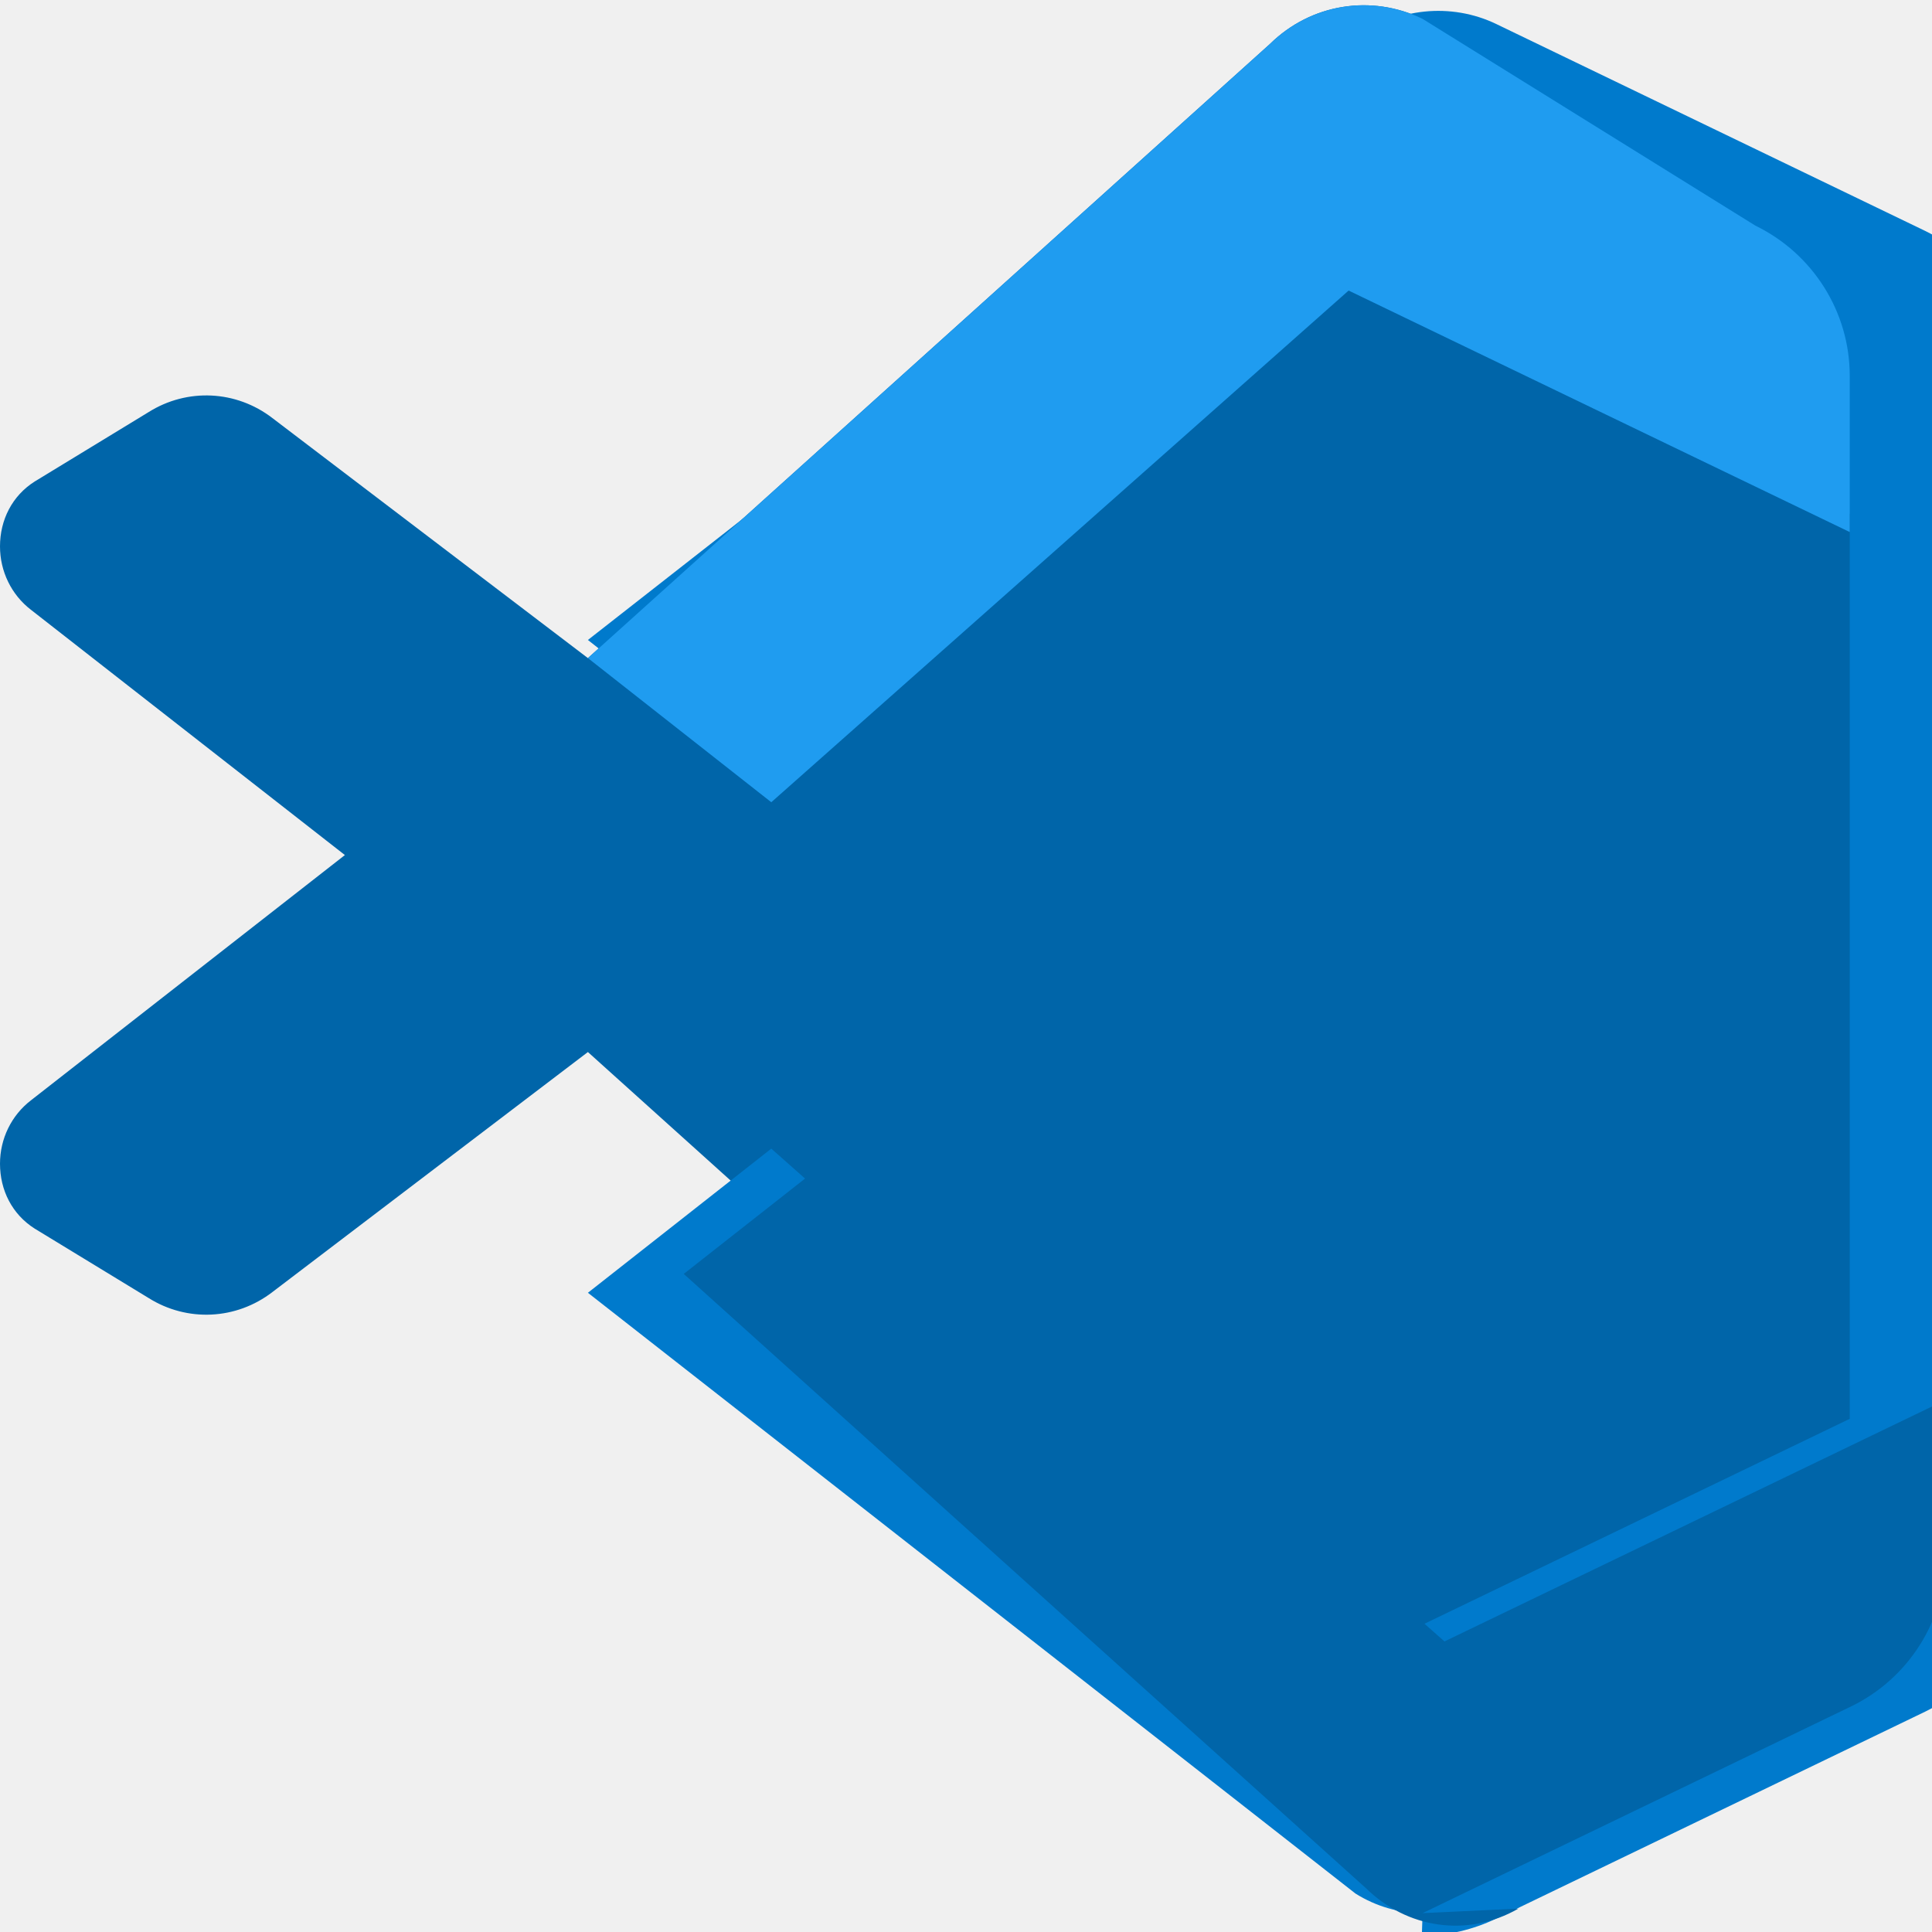
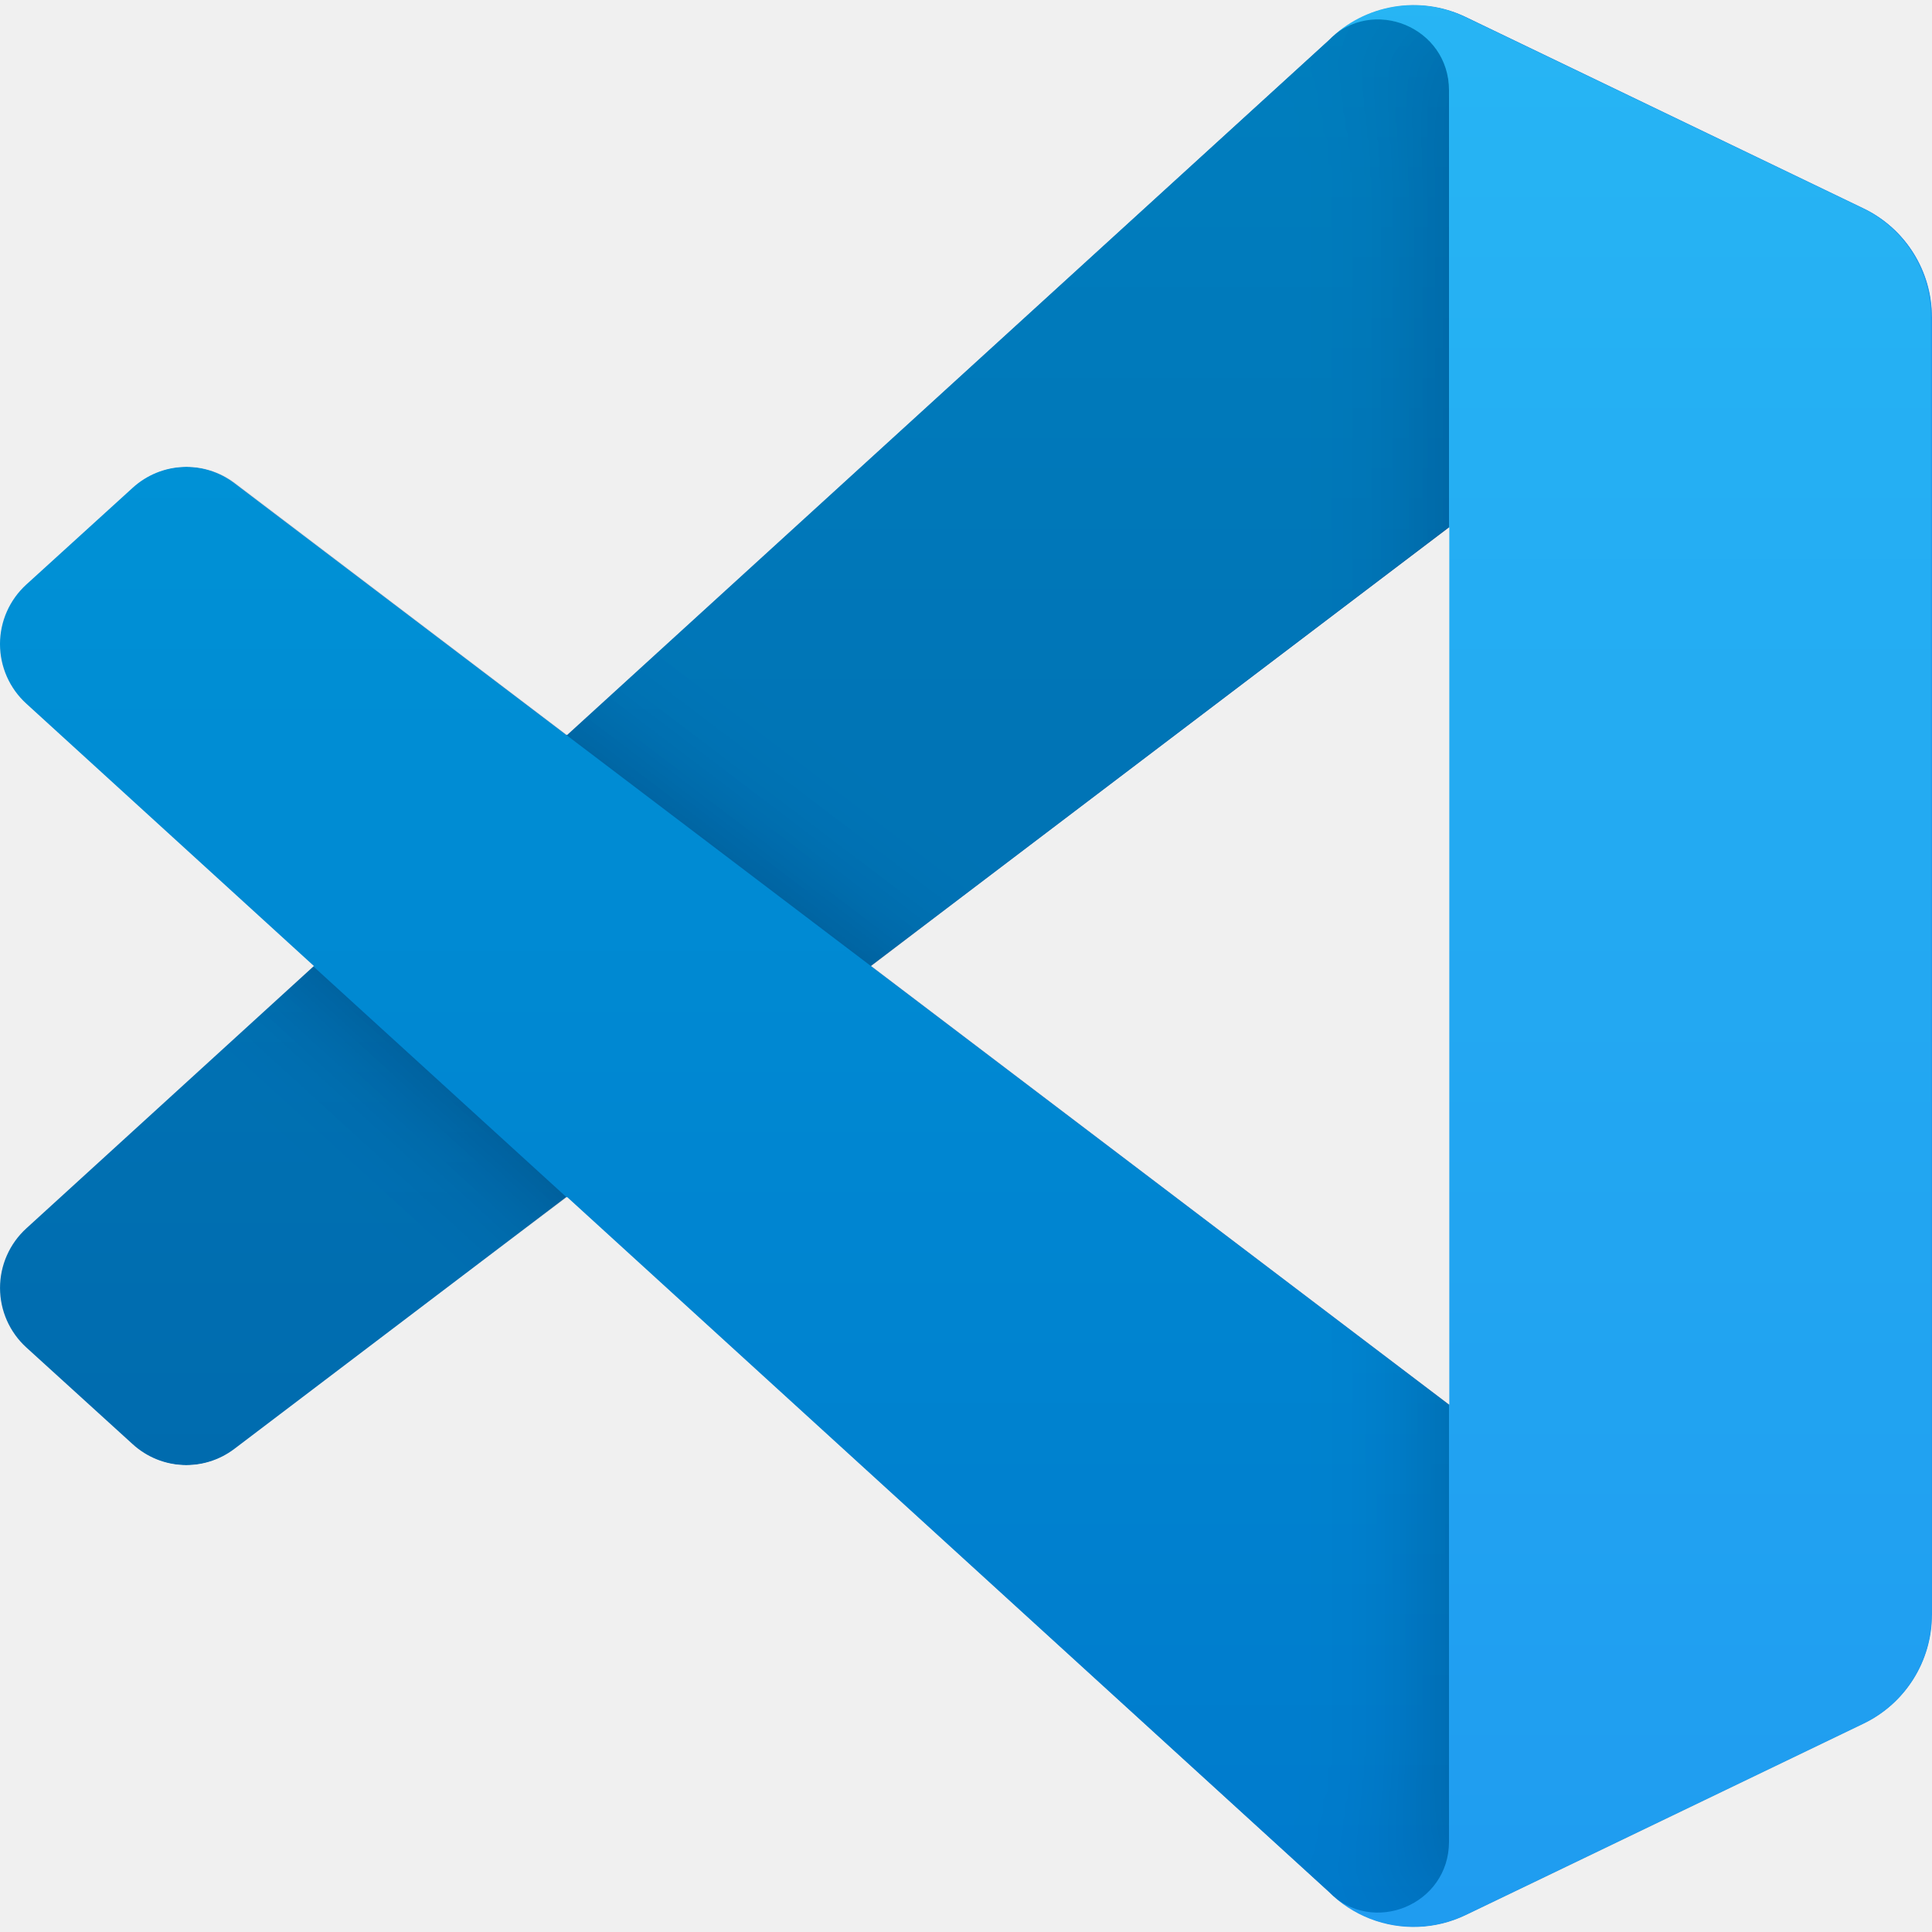
- <svg xmlns="http://www.w3.org/2000/svg" viewBox="0 0 256 256">
-   <path fill="#0065A9" d="M188.5 253.5l56.8-27.4c7.6-3.7 12.5-11.4 12.5-19.9V49.8c0-8.5-4.9-16.2-12.5-19.9L188.5 2.5c-6.8-3.3-14.8-2-20.2 3.3L77.9 87.2 36.1 55.4c-4.8-3.7-11.3-4-16.4-.8L4.6 63.8C1.6 65.7 0 68.9 0 72.4c0 3.3 1.5 6.4 4.1 8.4l41.6 32.5L4.1 145.8C1.5 147.8 0 150.9 0 154.2c0 3.5 1.6 6.7 4.6 8.6l15.1 9.2c5.1 3.2 11.6 2.9 16.4-.8l41.8-31.8 90.4 81.4c5.4 5.3 13.4 6.6 20.2 2.7z" />
-   <path fill="#007ACC" d="M188.5 253.5c-3.1 0-6.2-.9-8.9-2.6l-101.7-79.6 24.3-19.1 76.5 67.8 66.4-32V68.1l-66.4-32-76.5 67.8-24.3-19.1 101.7-79.6c5.4-4.2 12.7-4.9 18.7-2l56.8 27.4c7.6 3.7 12.5 11.4 12.5 19.9v156.4c0 8.5-4.9 16.2-12.5 19.9l-56.8 27.4c-3.1 1.5-6.5 2.3-9.9 2.3z" />
-   <path fill="#1F9CF0" d="M188.5 2.5c-6.8-3.3-14.8-2-20.2 3.3L77.9 87.2l24.3 19.1 76.5-67.8 66.4 32v-20.7c0-8.5-4.9-16.2-12.5-19.9L188.5 2.5z" />
-   <path fill="#0065A9" d="M188.5 253.5l56.8-27.4c7.6-3.7 12.5-11.4 12.5-19.9v-20.7l-66.4 32-76.5-67.8-24.3 19.1 90.4 81.4c5.4 5.3 13.4 6.6 20.2 2.7z" />
+ <svg xmlns="http://www.w3.org/2000/svg" viewBox="0 0 128 128">
+   <mask id="a" width="128" height="128" x="0" y="0" maskUnits="userSpaceOnUse" style="mask-type:alpha">
+     <path fill="#fff" fill-rule="evenodd" d="M90.767 127.126a7.968 7.968 0 0 0 6.35-.244l26.353-12.681a8 8 0 0 0 4.53-7.209V21.009a8 8 0 0 0-4.53-7.21L97.117 1.12a7.97 7.97 0 0 0-9.093 1.548l-50.45 46.026L15.6 32.013a5.328 5.328 0 0 0-6.807.302l-7.048 6.411a5.335 5.335 0 0 0-.006 7.888L20.796 64 1.74 81.387a5.336 5.336 0 0 0 .006 7.887l7.048 6.411a5.327 5.327 0 0 0 6.807.303l21.974-16.68 50.45 46.025a7.96 7.96 0 0 0 2.743 1.793Zm5.252-92.183L57.74 64l38.28 29.058V34.943Z" clip-rule="evenodd" />
+   </mask>
+   <g mask="url(#a)">
+     <path fill="#0065A9" d="M123.471 13.82 97.097 1.12A7.973 7.973 0 0 0 88 2.668L1.662 81.387a5.333 5.333 0 0 0 .006 7.887l7.052 6.411a5.333 5.333 0 0 0 6.811.303l103.971-78.875c3.488-2.646 8.498-.158 8.498 4.22v-.306a8.001 8.001 0 0 0-4.529-7.208Z" />
+     <g filter="url(#b)">
+       <path fill="#007ACC" d="m123.471 114.181-26.374 12.698A7.973 7.973 0 0 1 88 125.333L1.662 46.613a5.333 5.333 0 0 1 .006-7.887l7.052-6.411a5.333 5.333 0 0 1 6.811-.303l103.971 78.874c3.488 2.647 8.498.159 8.498-4.219v.306a8.001 8.001 0 0 1-4.529 7.208Z" />
+     </g>
+     <g filter="url(#c)">
+       <path fill="#1F9CF0" d="M97.098 126.882A7.977 7.977 0 0 1 88 125.333c2.952 2.952 8 .861 8-3.314V5.98c0-4.175-5.048-6.266-8-3.313a7.977 7.977 0 0 1 9.098-1.549L123.467 13.8A8 8 0 0 1 128 21.01v85.982a8 8 0 0 1-4.533 7.21l-26.369 12.681Z" />
+     </g>
+     <path fill="url(#d)" fill-rule="evenodd" d="M90.69 127.126a7.968 7.968 0 0 0 6.349-.244l26.353-12.681a8 8 0 0 0 4.53-7.21V21.009a8 8 0 0 0-4.53-7.21L97.039 1.12a7.97 7.97 0 0 0-9.093 1.548l-50.45 46.026-21.974-16.68a5.328 5.328 0 0 0-6.807.302l-7.048 6.411a5.336 5.336 0 0 0-.006 7.888L20.718 64 1.662 81.386a5.335 5.335 0 0 0 .006 7.888l7.048 6.411a5.328 5.328 0 0 0 6.807.303l21.975-16.681 50.45 46.026a7.959 7.959 0 0 0 2.742 1.793Zm5.252-92.184L57.662 64l38.28 29.057V34.943Z" clip-rule="evenodd" opacity="0.25" style="mix-blend-mode:overlay" />
+   </g>
+   <defs>
+     <filter id="b" width="144.744" height="113.408" x="-8.411" y="22.594" color-interpolation-filters="sRGB" filterUnits="userSpaceOnUse">
+       <feFlood flood-opacity="0" result="BackgroundImageFix" />
+       <feColorMatrix in="SourceAlpha" result="hardAlpha" values="0 0 0 0 0 0 0 0 0 0 0 0 0 0 0 0 0 0 127 0" />
+       <feOffset />
+       <feGaussianBlur stdDeviation="4.167" />
+       <feColorMatrix values="0 0 0 0 0 0 0 0 0 0 0 0 0 0 0 0 0 0 0.25 0" />
+       <feBlend in2="BackgroundImageFix" mode="overlay" result="effect1_dropShadow_1_36" />
+       <feBlend in="SourceGraphic" in2="effect1_dropShadow_1_36" result="shape" />
+     </filter>
+     <filter id="c" width="56.667" height="144.007" x="79.667" y="-8.004" color-interpolation-filters="sRGB" filterUnits="userSpaceOnUse">
+       <feFlood flood-opacity="0" result="BackgroundImageFix" />
+       <feColorMatrix in="SourceAlpha" result="hardAlpha" values="0 0 0 0 0 0 0 0 0 0 0 0 0 0 0 0 0 0 127 0" />
+       <feOffset />
+       <feGaussianBlur stdDeviation="4.167" />
+       <feColorMatrix values="0 0 0 0 0 0 0 0 0 0 0 0 0 0 0 0 0 0 0.25 0" />
+       <feBlend in2="BackgroundImageFix" mode="overlay" result="effect1_dropShadow_1_36" />
+       <feBlend in="SourceGraphic" in2="effect1_dropShadow_1_36" result="shape" />
+     </filter>
+     <linearGradient id="d" x1="63.922" x2="63.922" y1="0.33" y2="127.67" gradientUnits="userSpaceOnUse">
+       <stop stop-color="#fff" />
+       <stop offset="1" stop-color="#fff" stop-opacity="0" />
+     </linearGradient>
+   </defs>
</svg>
